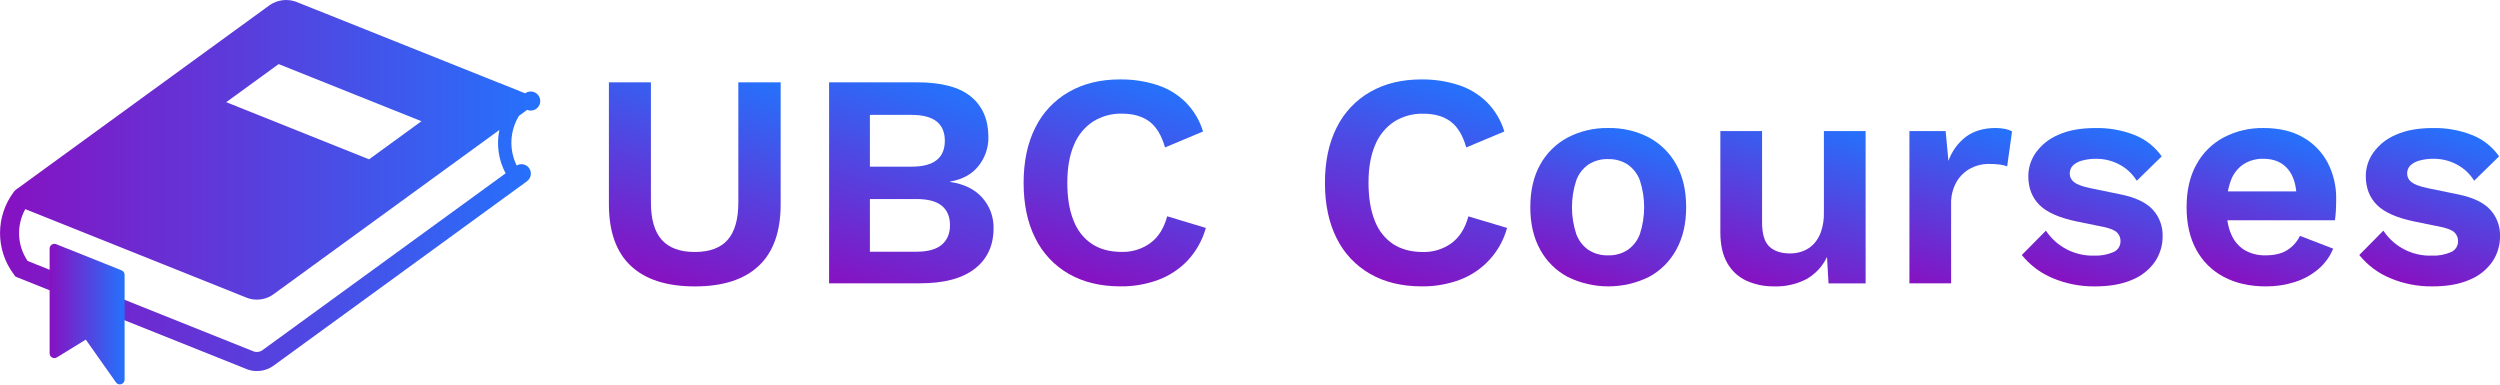
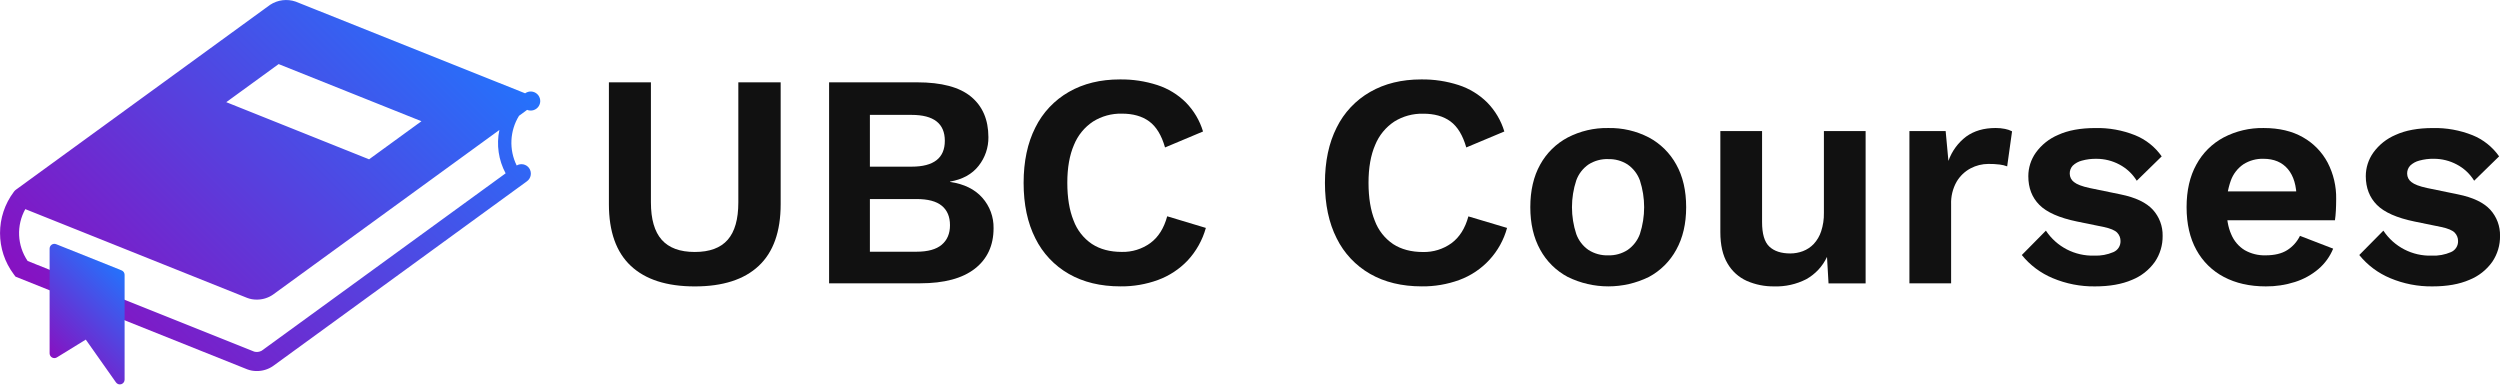
<svg xmlns="http://www.w3.org/2000/svg" xmlns:xlink="http://www.w3.org/1999/xlink" id="Layer_1" data-name="Layer 1" viewBox="0 0 1263.83 194.27">
  <defs>
-     <style>.cls-1{fill:url(#linear-gradient);}.cls-2{fill:url(#linear-gradient-2);}.cls-3{fill:url(#linear-gradient-3);}.cls-4{fill:url(#linear-gradient-4);}.cls-5{fill:url(#linear-gradient-5);}.cls-6{fill:url(#linear-gradient-6);}.cls-7{fill:url(#linear-gradient-7);}.cls-8{fill:url(#linear-gradient-8);}.cls-9{fill:url(#linear-gradient-9);}.cls-10{fill:url(#linear-gradient-10);}.cls-11{fill:url(#linear-gradient-11);}.cls-12{fill:url(#linear-gradient-12);}</style>
-     <linearGradient id="linear-gradient" x1="271.62" y1="432.24" x2="544.65" y2="432.24" gradientUnits="userSpaceOnUse">
+     <style>.cls-1{fill:url(#New_Gradient_Swatch_1);}.cls-2{fill:url(#New_Gradient_Swatch_1-2);}.cls-3{fill:#111;}</style>
+     <linearGradient id="New_Gradient_Swatch_1" x1="321.13" y1="519.97" x2="499.11" y2="341.99" gradientUnits="userSpaceOnUse">
      <stop offset="0" stop-color="#8711c1" />
      <stop offset="1" stop-color="#2472fc" />
    </linearGradient>
-     <linearGradient id="linear-gradient-2" x1="296.65" y1="497.23" x2="334.57" y2="497.23" xlink:href="#linear-gradient" />
-     <linearGradient id="linear-gradient-3" x1="600.95" y1="479.56" x2="638.5" y2="370.52" xlink:href="#linear-gradient" />
-     <linearGradient id="linear-gradient-4" x1="708.78" y1="487.91" x2="745.95" y2="379.94" xlink:href="#linear-gradient" />
-     <linearGradient id="linear-gradient-5" x1="819.95" y1="480.49" x2="854.35" y2="380.57" xlink:href="#linear-gradient" />
-     <linearGradient id="linear-gradient-6" x1="972.23" y1="480.49" x2="1006.63" y2="380.57" xlink:href="#linear-gradient" />
-     <linearGradient id="linear-gradient-7" x1="1071.43" y1="481.49" x2="1097.8" y2="404.9" xlink:href="#linear-gradient" />
-     <linearGradient id="linear-gradient-8" x1="1164.04" y1="483.82" x2="1193.77" y2="397.5" xlink:href="#linear-gradient" />
-     <linearGradient id="linear-gradient-9" x1="1238.04" y1="482.1" x2="1267.23" y2="397.3" xlink:href="#linear-gradient" />
-     <linearGradient id="linear-gradient-10" x1="1317.46" y1="482.02" x2="1344.19" y2="404.39" xlink:href="#linear-gradient" />
-     <linearGradient id="linear-gradient-11" x1="1402.98" y1="481.39" x2="1429.28" y2="405.02" xlink:href="#linear-gradient" />
-     <linearGradient id="linear-gradient-12" x1="1488.06" y1="482.02" x2="1514.79" y2="404.39" xlink:href="#linear-gradient" />
+     <linearGradient id="New_Gradient_Swatch_1-2" x1="295.71" y1="517.13" x2="335.52" y2="477.32" xlink:href="#New_Gradient_Swatch_1" />
  </defs>
  <path class="cls-1" d="M532.82,422.12A26,26,0,0,1,534,397l4.09-3a4.82,4.82,0,1,0-1-8.37L421.13,339.29a14.76,14.76,0,0,0-13,1.63L279.67,434.36a4.63,4.63,0,0,0-1,1h0a34.7,34.7,0,0,0,0,41.89l0.81,1.07,117.12,46.85a13.08,13.08,0,0,0,4.78.86,14.29,14.29,0,0,0,8.2-2.48l64.24-46.72L538,430.11a4.8,4.8,0,0,0,1.07-6.71v0A4.76,4.76,0,0,0,532.82,422.12ZM412.48,370.86l72.2,28.88L458.2,419,386,390.11Zm55.67,98.19-64.24,46.71a5.09,5.09,0,0,1-3.75.47L285.6,470.4a25,25,0,0,1-1.19-26.22l112.17,44.88a13,13,0,0,0,4.77.86,14.28,14.28,0,0,0,8.22-2.48l114.5-83.27a32.35,32.35,0,0,0,3.16,21.91Z" transform="translate(-271.62 -338.46)" />
  <path class="cls-2" d="M333.06,475.13L300,461.9a2.41,2.41,0,0,0-3.3,2.24v53a2.41,2.41,0,0,0,3.67,2l14.62-9,15.25,21.62a2.38,2.38,0,0,0,2.69.92,2.41,2.41,0,0,0,1.68-2.3v-53A2.41,2.41,0,0,0,333.06,475.13Z" transform="translate(-271.62 -338.46)" />
  <path class="cls-3" d="M666.27,380.08v61.6q0,20.78-11.08,31.18t-32.34,10.39q-21.25,0-32.33-10.39t-11.08-31.18v-61.6h21.24v60.67q0,12.78,5.47,18.94t16.7,6.15q11.25,0,16.64-6.15t5.38-18.94V380.08h21.41Z" transform="translate(-271.62 -338.46)" />
-   <path class="cls-4" d="M690.75,481.71V380.08h44.5q18.48,0,27.25,7.24t8.79,20.48a22.85,22.85,0,0,1-4.93,14.47q-4.93,6.32-14.48,8v0.15q10.63,1.55,16.33,8a22.53,22.53,0,0,1,5.69,15.39q0,13.1-9.46,20.48t-27.65,7.39h-46Zm20.63-59h21.09q16.79,0,16.79-13.08t-16.79-13.09H711.38v26.17Zm0,43h23.55q8.62,0,12.78-3.54t4.16-9.85c0-4.32-1.39-7.59-4.16-9.86s-7-3.38-12.78-3.38H711.38v26.64Z" transform="translate(-271.62 -338.46)" />
-   <path class="cls-5" d="M881.22,453.68A40,40,0,0,1,872,470.16,39.5,39.5,0,0,1,857,480a53.46,53.46,0,0,1-18.94,3.23q-15.1,0-26.1-6.3a42.22,42.22,0,0,1-16.94-18q-5.93-11.7-5.93-28t5.93-28a42.25,42.25,0,0,1,16.94-18q11-6.32,25.79-6.32a59.06,59.06,0,0,1,18.94,2.85,36.47,36.47,0,0,1,14.4,8.77,35.57,35.57,0,0,1,8.7,14.7L860.58,413q-2.63-9.23-8-13.17t-13.85-3.92a26.31,26.31,0,0,0-14.55,4,25.7,25.7,0,0,0-9.62,11.77q-3.38,7.78-3.38,19.17t3.16,19.1a24.61,24.61,0,0,0,9.31,11.86q6.15,4,15.09,4a23.64,23.64,0,0,0,14.39-4.46q6.09-4.46,8.55-13.55Z" transform="translate(-271.62 -338.46)" />
-   <path class="cls-6" d="M1033.49,453.68A38.94,38.94,0,0,1,1009.33,480a53.56,53.56,0,0,1-18.95,3.23q-15.08,0-26.1-6.3a42.2,42.2,0,0,1-16.93-18q-5.93-11.7-5.93-28t5.93-28a42.23,42.23,0,0,1,16.93-18q11-6.32,25.8-6.32a59,59,0,0,1,18.92,2.85,36.51,36.51,0,0,1,14.41,8.77,35.57,35.57,0,0,1,8.7,14.7L1012.87,413q-2.64-9.23-8-13.17T991,395.94a26.37,26.37,0,0,0-14.56,4,25.77,25.77,0,0,0-9.62,11.77q-3.38,7.78-3.37,19.17T966.6,450a24.59,24.59,0,0,0,9.3,11.86c4.1,2.66,9.15,4,15.1,4a23.67,23.67,0,0,0,14.39-4.46c4.06-3,6.9-7.5,8.55-13.55Z" transform="translate(-271.62 -338.46)" />
-   <path class="cls-7" d="M1084.62,403.18a42.72,42.72,0,0,1,20.56,4.77,34.17,34.17,0,0,1,13.85,13.7q5,8.93,5,21.56,0,12.47-5,21.48a34,34,0,0,1-13.85,13.78,46.51,46.51,0,0,1-41,0,34,34,0,0,1-13.94-13.78q-5-9-5-21.48,0-12.63,5-21.56a34.12,34.12,0,0,1,13.94-13.7A42.79,42.79,0,0,1,1084.62,403.18Zm0,15.7a17.57,17.57,0,0,0-9.92,2.7,16.63,16.63,0,0,0-6.23,8.08,43.43,43.43,0,0,0,0,27.11,16.63,16.63,0,0,0,6.23,8.08,17.48,17.48,0,0,0,9.92,2.7,17.22,17.22,0,0,0,9.77-2.7,16.79,16.79,0,0,0,6.25-8.08,43.84,43.84,0,0,0,0-27.11,16.79,16.79,0,0,0-6.25-8.08A17.31,17.31,0,0,0,1084.62,418.89Z" transform="translate(-271.62 -338.46)" />
-   <path class="cls-8" d="M1168.54,483.24a33.39,33.39,0,0,1-13.85-2.77,21.37,21.37,0,0,1-9.77-8.85q-3.61-6.07-3.61-15.78V404.72h21.09v46c0,6,1.22,10.09,3.69,12.41s6,3.46,10.61,3.46a18,18,0,0,0,6.32-1.15,14.92,14.92,0,0,0,5.48-3.62,17.38,17.38,0,0,0,3.76-6.39,28.07,28.07,0,0,0,1.4-9.32V404.72h21.09v77H1196l-0.77-13.39a25,25,0,0,1-10.55,11.31A33.28,33.28,0,0,1,1168.54,483.24Z" transform="translate(-271.62 -338.46)" />
-   <path class="cls-9" d="M1236.89,481.71v-77h18.32l1.4,15.09a26.43,26.43,0,0,1,9-12.32c4-2.87,8.89-4.31,14.86-4.31a22.59,22.59,0,0,1,4.77.46,13,13,0,0,1,3.54,1.22l-2.47,17.71a16.22,16.22,0,0,0-3.78-.92,43.79,43.79,0,0,0-5.76-.31,19.26,19.26,0,0,0-8.94,2.23,17.92,17.92,0,0,0-7.09,6.78,21.71,21.71,0,0,0-2.77,11.47v39.88h-21.09Z" transform="translate(-271.62 -338.46)" />
-   <path class="cls-10" d="M1330.68,483.24a53.22,53.22,0,0,1-21.33-4.16,39.74,39.74,0,0,1-15.64-11.7l12.18-12.32a28.26,28.26,0,0,0,24.47,12.62,22,22,0,0,0,9.62-1.76,5.88,5.88,0,0,0,3.63-5.63,6,6,0,0,0-1.7-4.23q-1.71-1.77-6.77-2.85l-13.55-2.77q-13.4-2.77-19-8.4T1297,427.51a20.55,20.55,0,0,1,3.78-11.86,26.68,26.68,0,0,1,11.3-9q7.54-3.46,18.8-3.46a51.16,51.16,0,0,1,20.08,3.62,30.26,30.26,0,0,1,13.47,10.7l-12.61,12.32a22.77,22.77,0,0,0-8.85-8.24,24.51,24.51,0,0,0-11.47-2.85,25.85,25.85,0,0,0-7.41.92,10.46,10.46,0,0,0-4.62,2.53,5.74,5.74,0,0,0-1.53,4.08,5.29,5.29,0,0,0,2.15,4.23q2.16,1.77,7.86,3l15.7,3.23c7.58,1.54,13,4.14,16.33,7.78a19.06,19.06,0,0,1,4.92,13.17,22.82,22.82,0,0,1-3.93,13.16,26,26,0,0,1-11.54,9.09Q1341.75,483.25,1330.68,483.24Z" transform="translate(-271.62 -338.46)" />
-   <path class="cls-11" d="M1417.05,483.24q-12.15,0-21.18-4.77a33.56,33.56,0,0,1-13.92-13.7q-4.93-8.93-4.94-21.56t4.94-21.56a33.71,33.71,0,0,1,13.77-13.7,42,42,0,0,1,20.26-4.77q11.7,0,19.87,4.69a31.83,31.83,0,0,1,12.46,12.78,38.45,38.45,0,0,1,4.32,18.4c0,2.05-.06,4-0.15,5.85s-0.26,3.49-.47,4.92h-61.43V435.21h52.2l-10.16,3.69q0-9.71-4.38-14.94c-2.92-3.49-7.07-5.23-12.39-5.23a18,18,0,0,0-10.1,2.77,16.89,16.89,0,0,0-6.38,8.24,37.8,37.8,0,0,0-2.17,13.78q0,8.15,2.41,13.47a17,17,0,0,0,6.77,7.93,20.17,20.17,0,0,0,10.55,2.62q6.77,0,10.93-2.62a17.75,17.75,0,0,0,6.47-7.23l16.78,6.47a26.88,26.88,0,0,1-7.45,10.31,34.21,34.21,0,0,1-11.86,6.54A47.12,47.12,0,0,1,1417.05,483.24Z" transform="translate(-271.62 -338.46)" />
-   <path class="cls-12" d="M1501.28,483.24a53.22,53.22,0,0,1-21.33-4.16,39.74,39.74,0,0,1-15.64-11.7l12.18-12.32A28.26,28.26,0,0,0,1501,467.69a22,22,0,0,0,9.62-1.76,5.88,5.88,0,0,0,3.63-5.63,6,6,0,0,0-1.7-4.23q-1.71-1.77-6.77-2.85l-13.55-2.77q-13.4-2.77-19-8.4t-5.63-14.54a20.55,20.55,0,0,1,3.78-11.86,26.68,26.68,0,0,1,11.3-9q7.54-3.46,18.8-3.46a51.16,51.16,0,0,1,20.08,3.62A30.26,30.26,0,0,1,1535,417.5l-12.61,12.32a22.77,22.77,0,0,0-8.85-8.24,24.51,24.51,0,0,0-11.47-2.85,25.85,25.85,0,0,0-7.41.92,10.46,10.46,0,0,0-4.62,2.53,5.74,5.74,0,0,0-1.53,4.08,5.29,5.29,0,0,0,2.15,4.23q2.16,1.77,7.86,3l15.7,3.23c7.58,1.54,13,4.14,16.33,7.78a19.06,19.06,0,0,1,4.92,13.17,22.82,22.82,0,0,1-3.93,13.16,26,26,0,0,1-11.54,9.09Q1512.35,483.25,1501.28,483.24Z" transform="translate(-271.62 -338.46)" />
+   <path class="cls-3" d="M690.75,481.71V380.08h44.5q18.48,0,27.25,7.24t8.79,20.48a22.85,22.85,0,0,1-4.93,14.47q-4.93,6.32-14.48,8v0.15q10.63,1.55,16.33,8a22.53,22.53,0,0,1,5.69,15.39q0,13.1-9.46,20.48t-27.65,7.39h-46Zm20.63-59h21.09q16.79,0,16.79-13.08t-16.79-13.09H711.38v26.17Zm0,43h23.55q8.62,0,12.78-3.54t4.16-9.85c0-4.32-1.39-7.59-4.16-9.86s-7-3.38-12.78-3.38H711.38v26.64Z" transform="translate(-271.62 -338.46)" />
+   <path class="cls-3" d="M881.22,453.68A40,40,0,0,1,872,470.16,39.5,39.5,0,0,1,857,480a53.46,53.46,0,0,1-18.94,3.23q-15.1,0-26.1-6.3a42.22,42.22,0,0,1-16.94-18q-5.93-11.7-5.93-28t5.93-28a42.25,42.25,0,0,1,16.94-18q11-6.32,25.79-6.32a59.06,59.06,0,0,1,18.94,2.85,36.47,36.47,0,0,1,14.4,8.77,35.57,35.57,0,0,1,8.7,14.7L860.58,413q-2.63-9.23-8-13.17t-13.85-3.92a26.31,26.31,0,0,0-14.55,4,25.7,25.7,0,0,0-9.62,11.77q-3.38,7.78-3.38,19.17t3.16,19.1a24.61,24.61,0,0,0,9.31,11.86q6.15,4,15.09,4a23.64,23.64,0,0,0,14.39-4.46q6.09-4.46,8.55-13.55Z" transform="translate(-271.62 -338.46)" />
+   <path class="cls-3" d="M1033.49,453.68A38.94,38.94,0,0,1,1009.33,480a53.56,53.56,0,0,1-18.95,3.23q-15.08,0-26.1-6.3a42.2,42.2,0,0,1-16.93-18q-5.93-11.7-5.93-28t5.93-28a42.23,42.23,0,0,1,16.93-18q11-6.32,25.8-6.32a59,59,0,0,1,18.92,2.85,36.51,36.51,0,0,1,14.41,8.77,35.57,35.57,0,0,1,8.7,14.7L1012.87,413q-2.64-9.23-8-13.17T991,395.94a26.37,26.37,0,0,0-14.56,4,25.77,25.77,0,0,0-9.62,11.77q-3.38,7.78-3.37,19.17T966.6,450a24.59,24.59,0,0,0,9.3,11.86c4.1,2.66,9.15,4,15.1,4a23.67,23.67,0,0,0,14.39-4.46c4.06-3,6.9-7.5,8.55-13.55Z" transform="translate(-271.62 -338.46)" />
+   <path class="cls-3" d="M1084.62,403.18a42.72,42.72,0,0,1,20.56,4.77,34.17,34.17,0,0,1,13.85,13.7q5,8.93,5,21.56,0,12.47-5,21.48a34,34,0,0,1-13.85,13.78,46.51,46.51,0,0,1-41,0,34,34,0,0,1-13.94-13.78q-5-9-5-21.48,0-12.63,5-21.56a34.12,34.12,0,0,1,13.94-13.7A42.79,42.79,0,0,1,1084.62,403.18Zm0,15.7a17.57,17.57,0,0,0-9.92,2.7,16.63,16.63,0,0,0-6.23,8.08,43.43,43.43,0,0,0,0,27.11,16.63,16.63,0,0,0,6.23,8.08,17.48,17.48,0,0,0,9.92,2.7,17.22,17.22,0,0,0,9.77-2.7,16.79,16.79,0,0,0,6.25-8.08,43.84,43.84,0,0,0,0-27.11,16.79,16.79,0,0,0-6.25-8.08A17.31,17.31,0,0,0,1084.62,418.89Z" transform="translate(-271.62 -338.46)" />
+   <path class="cls-3" d="M1168.54,483.24a33.39,33.39,0,0,1-13.85-2.77,21.37,21.37,0,0,1-9.77-8.85q-3.61-6.07-3.61-15.78V404.72h21.09v46c0,6,1.22,10.09,3.69,12.41s6,3.46,10.61,3.46a18,18,0,0,0,6.32-1.15,14.92,14.92,0,0,0,5.48-3.62,17.38,17.38,0,0,0,3.76-6.39,28.07,28.07,0,0,0,1.4-9.32V404.72h21.09v77H1196l-0.77-13.39a25,25,0,0,1-10.55,11.31A33.28,33.28,0,0,1,1168.54,483.24Z" transform="translate(-271.62 -338.46)" />
+   <path class="cls-3" d="M1236.89,481.71v-77h18.32l1.4,15.09a26.43,26.43,0,0,1,9-12.32c4-2.87,8.89-4.31,14.86-4.31a22.59,22.59,0,0,1,4.77.46,13,13,0,0,1,3.54,1.22l-2.47,17.71a16.22,16.22,0,0,0-3.78-.92,43.79,43.79,0,0,0-5.76-.31,19.26,19.26,0,0,0-8.94,2.23,17.92,17.92,0,0,0-7.09,6.78,21.71,21.71,0,0,0-2.77,11.47v39.88h-21.09Z" transform="translate(-271.62 -338.46)" />
+   <path class="cls-3" d="M1330.68,483.24a53.22,53.22,0,0,1-21.33-4.16,39.74,39.74,0,0,1-15.64-11.7l12.18-12.32a28.26,28.26,0,0,0,24.47,12.62,22,22,0,0,0,9.62-1.76,5.88,5.88,0,0,0,3.63-5.63,6,6,0,0,0-1.7-4.23q-1.71-1.77-6.77-2.85l-13.55-2.77q-13.4-2.77-19-8.4T1297,427.51a20.55,20.55,0,0,1,3.78-11.86,26.68,26.68,0,0,1,11.3-9q7.54-3.46,18.8-3.46a51.16,51.16,0,0,1,20.08,3.62,30.26,30.26,0,0,1,13.47,10.7l-12.61,12.32a22.77,22.77,0,0,0-8.85-8.24,24.51,24.51,0,0,0-11.47-2.85,25.85,25.85,0,0,0-7.41.92,10.46,10.46,0,0,0-4.62,2.53,5.74,5.74,0,0,0-1.53,4.08,5.29,5.29,0,0,0,2.15,4.23q2.16,1.77,7.86,3l15.7,3.23c7.58,1.54,13,4.14,16.33,7.78a19.06,19.06,0,0,1,4.92,13.17,22.82,22.82,0,0,1-3.93,13.16,26,26,0,0,1-11.54,9.09Q1341.75,483.25,1330.68,483.24Z" transform="translate(-271.62 -338.46)" />
+   <path class="cls-3" d="M1417.05,483.24q-12.15,0-21.18-4.77a33.56,33.56,0,0,1-13.92-13.7q-4.93-8.93-4.94-21.56t4.94-21.56a33.71,33.71,0,0,1,13.77-13.7,42,42,0,0,1,20.26-4.77q11.7,0,19.87,4.69a31.83,31.83,0,0,1,12.46,12.78,38.45,38.45,0,0,1,4.32,18.4c0,2.05-.06,4-0.15,5.85s-0.26,3.49-.47,4.92h-61.43V435.21h52.2l-10.16,3.69q0-9.71-4.38-14.94c-2.92-3.49-7.07-5.23-12.39-5.23a18,18,0,0,0-10.1,2.77,16.89,16.89,0,0,0-6.38,8.24,37.8,37.8,0,0,0-2.17,13.78q0,8.15,2.41,13.47a17,17,0,0,0,6.77,7.93,20.17,20.17,0,0,0,10.55,2.62q6.77,0,10.93-2.62a17.75,17.75,0,0,0,6.47-7.23l16.78,6.47a26.88,26.88,0,0,1-7.45,10.31,34.21,34.21,0,0,1-11.86,6.54A47.12,47.12,0,0,1,1417.05,483.24Z" transform="translate(-271.62 -338.46)" />
+   <path class="cls-3" d="M1501.28,483.24a53.22,53.22,0,0,1-21.33-4.16,39.74,39.74,0,0,1-15.64-11.7l12.18-12.32A28.26,28.26,0,0,0,1501,467.69a22,22,0,0,0,9.62-1.76,5.88,5.88,0,0,0,3.63-5.63,6,6,0,0,0-1.7-4.23q-1.71-1.77-6.77-2.85l-13.55-2.77q-13.4-2.77-19-8.4t-5.63-14.54a20.55,20.55,0,0,1,3.78-11.86,26.68,26.68,0,0,1,11.3-9q7.54-3.46,18.8-3.46a51.16,51.16,0,0,1,20.08,3.62A30.26,30.26,0,0,1,1535,417.5l-12.61,12.32a22.77,22.77,0,0,0-8.85-8.24,24.51,24.51,0,0,0-11.47-2.85,25.85,25.85,0,0,0-7.41.92,10.46,10.46,0,0,0-4.62,2.53,5.74,5.74,0,0,0-1.53,4.08,5.29,5.29,0,0,0,2.15,4.23q2.16,1.77,7.86,3l15.7,3.23c7.58,1.54,13,4.14,16.33,7.78a19.06,19.06,0,0,1,4.92,13.17,22.82,22.82,0,0,1-3.93,13.16,26,26,0,0,1-11.54,9.09Q1512.35,483.25,1501.28,483.24Z" transform="translate(-271.62 -338.46)" />
</svg>
